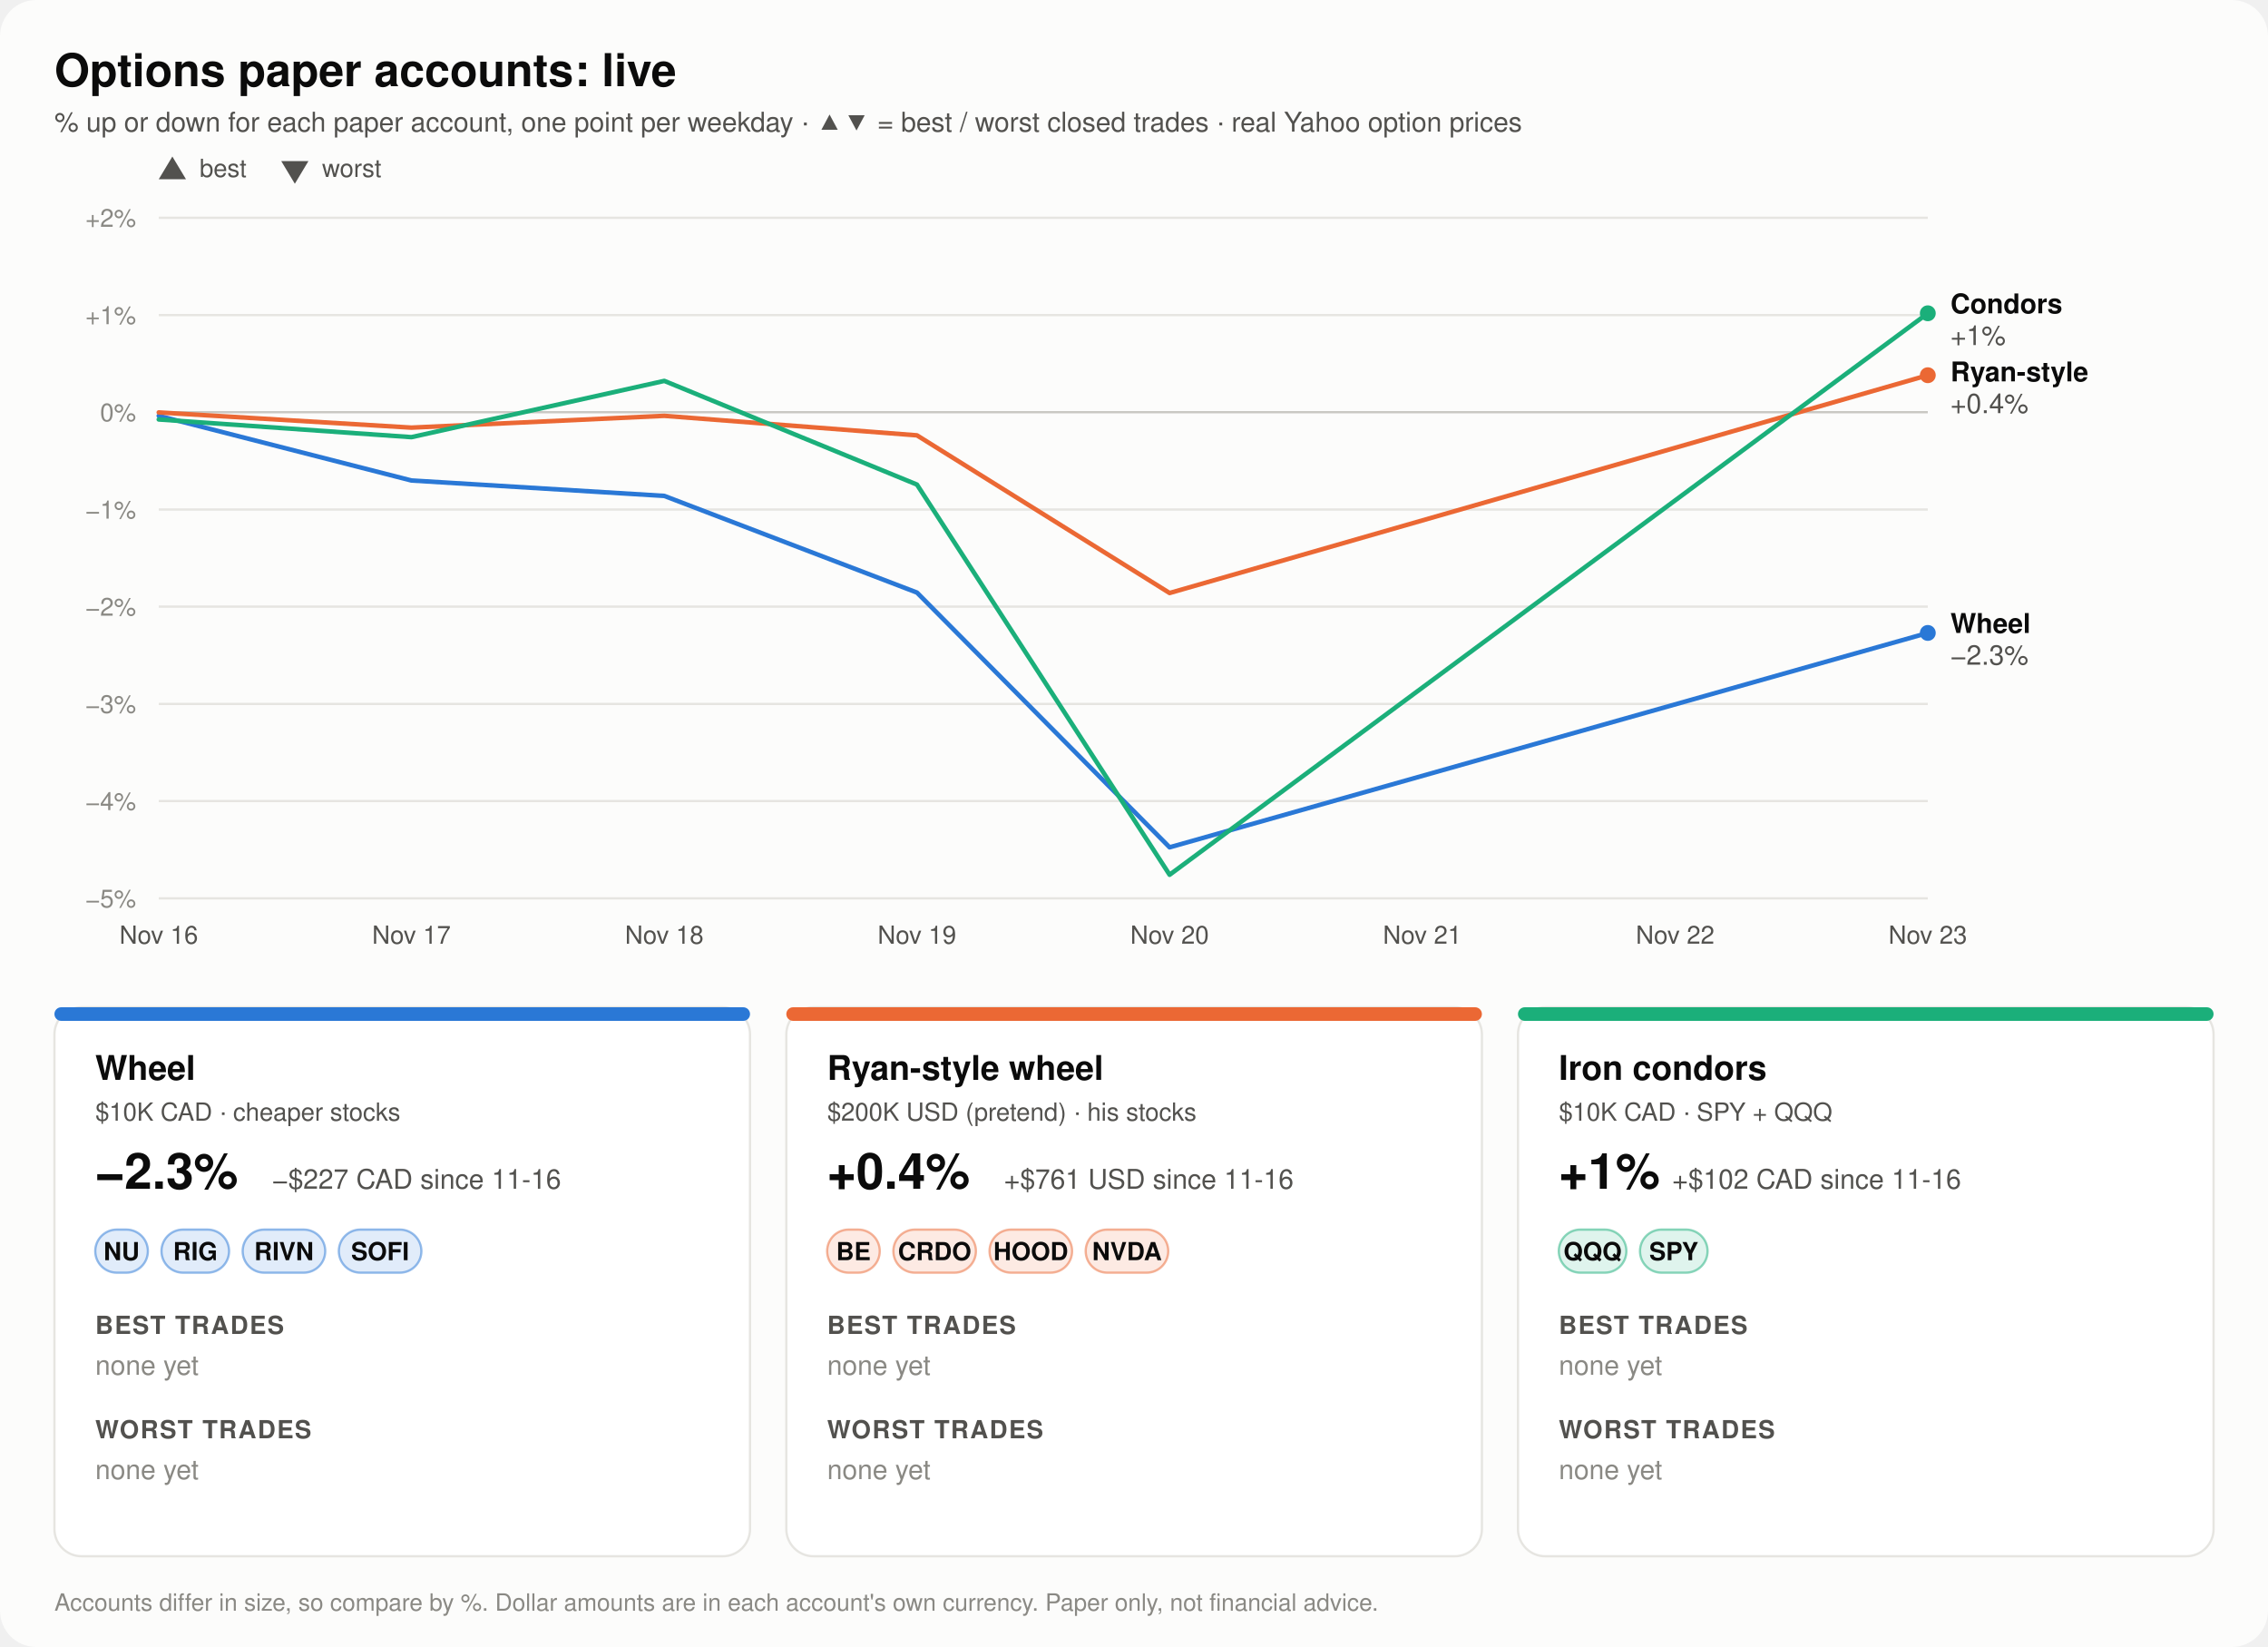
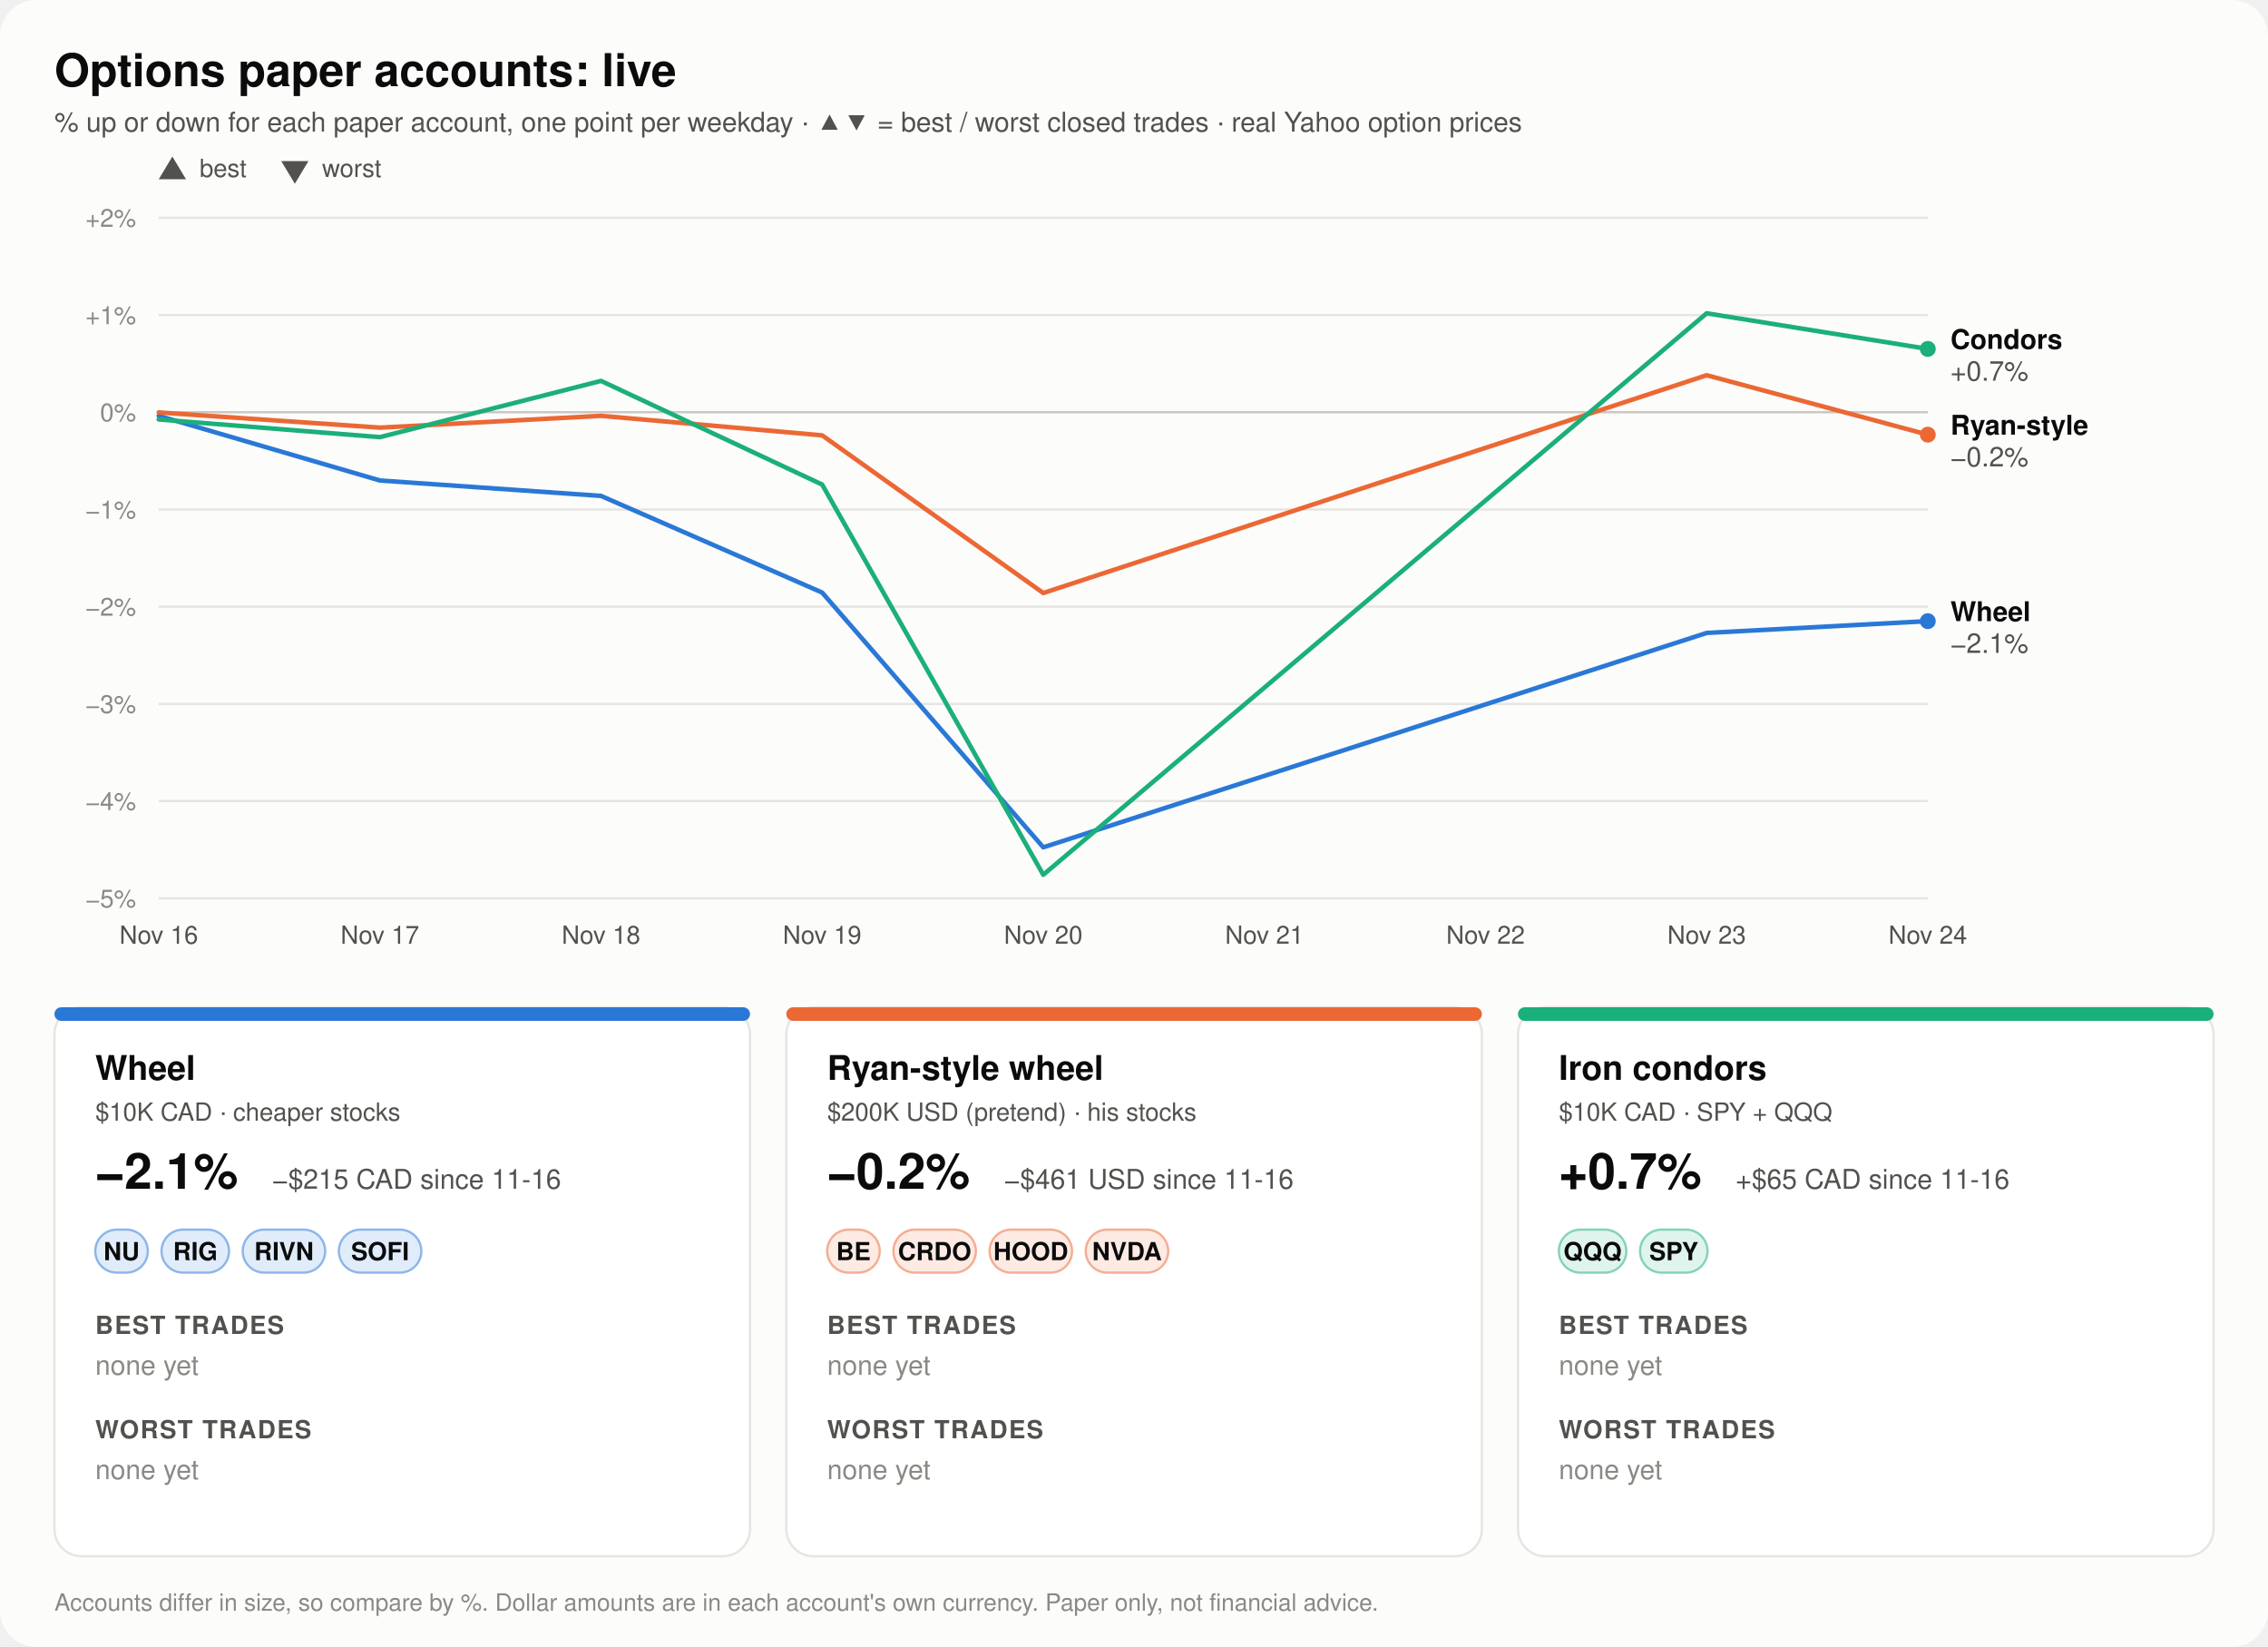
<svg xmlns="http://www.w3.org/2000/svg" width="1000" height="726" viewBox="0 0 1000 726" font-family="-apple-system, Segoe UI, Helvetica, Arial, sans-serif">
  <rect width="1000" height="726" rx="16" fill="#fcfcfb" />
  <text x="24" y="38" font-size="20" font-weight="700" fill="#0b0b0b">Options paper accounts: live</text>
  <text x="24" y="58" font-size="12" fill="#52514e">% up or down for each paper account, one point per weekday · ▲▼ = best / worst closed trades · real Yahoo option prices</text>
  <line x1="70" x2="850" y1="396.0" y2="396.0" stroke="#e6e5e1" stroke-width="1" />
  <text x="60" y="400.0" text-anchor="end" font-size="11" fill="#8a8984">−5%</text>
  <line x1="70" x2="850" y1="353.1" y2="353.1" stroke="#e6e5e1" stroke-width="1" />
  <text x="60" y="357.1" text-anchor="end" font-size="11" fill="#8a8984">−4%</text>
  <line x1="70" x2="850" y1="310.3" y2="310.3" stroke="#e6e5e1" stroke-width="1" />
  <text x="60" y="314.3" text-anchor="end" font-size="11" fill="#8a8984">−3%</text>
  <line x1="70" x2="850" y1="267.4" y2="267.4" stroke="#e6e5e1" stroke-width="1" />
  <text x="60" y="271.4" text-anchor="end" font-size="11" fill="#8a8984">−2%</text>
  <line x1="70" x2="850" y1="224.6" y2="224.6" stroke="#e6e5e1" stroke-width="1" />
  <text x="60" y="228.6" text-anchor="end" font-size="11" fill="#8a8984">−1%</text>
  <line x1="70" x2="850" y1="181.7" y2="181.7" stroke="#c9c8c3" stroke-width="1" />
  <text x="60" y="185.7" text-anchor="end" font-size="11" fill="#8a8984">0%</text>
  <line x1="70" x2="850" y1="138.9" y2="138.9" stroke="#e6e5e1" stroke-width="1" />
  <text x="60" y="142.9" text-anchor="end" font-size="11" fill="#8a8984">+1%</text>
  <line x1="70" x2="850" y1="96.0" y2="96.0" stroke="#e6e5e1" stroke-width="1" />
  <text x="60" y="100.0" text-anchor="end" font-size="11" fill="#8a8984">+2%</text>
  <text x="70.0" y="416" text-anchor="middle" font-size="11" fill="#52514e">Nov 16</text>
-   <text x="181.4" y="416" text-anchor="middle" font-size="11" fill="#52514e">Nov 17</text>
-   <text x="292.9" y="416" text-anchor="middle" font-size="11" fill="#52514e">Nov 18</text>
-   <text x="404.3" y="416" text-anchor="middle" font-size="11" fill="#52514e">Nov 19</text>
-   <text x="515.7" y="416" text-anchor="middle" font-size="11" fill="#52514e">Nov 20</text>
-   <text x="627.1" y="416" text-anchor="middle" font-size="11" fill="#52514e">Nov 21</text>
-   <text x="738.6" y="416" text-anchor="middle" font-size="11" fill="#52514e">Nov 22</text>
-   <text x="850.0" y="416" text-anchor="middle" font-size="11" fill="#52514e">Nov 23</text>
-   <path d="M70.0,183.3 L181.4,211.8 L292.9,218.6 L404.3,261.2 L515.7,373.5 L850.0,279.0" fill="none" stroke="#2a78d6" stroke-width="2" stroke-linejoin="round" stroke-linecap="round" />
-   <path d="M70.0,181.8 L181.4,188.5 L292.9,183.3 L404.3,191.9 L515.7,261.4 L850.0,165.4" fill="none" stroke="#eb6834" stroke-width="2" stroke-linejoin="round" stroke-linecap="round" />
-   <path d="M70.0,184.9 L181.4,192.7 L292.9,167.9 L404.3,213.6 L515.7,385.6 L850.0,138.1" fill="none" stroke="#1baf7a" stroke-width="2" stroke-linejoin="round" stroke-linecap="round" />
-   <circle cx="850.0" cy="138.1" r="3.5" fill="#1baf7a" />
-   <text x="860" y="138.1" font-size="12" font-weight="700" fill="#0b0b0b">Condors</text>
-   <text x="860" y="152.1" font-size="12" fill="#52514e">+1%</text>
-   <circle cx="850.0" cy="165.4" r="3.5" fill="#eb6834" />
-   <text x="860" y="168.1" font-size="12" font-weight="700" fill="#0b0b0b">Ryan-style</text>
-   <text x="860" y="182.1" font-size="12" fill="#52514e">+0.4%</text>
-   <circle cx="850.0" cy="279.0" r="3.5" fill="#2a78d6" />
-   <text x="860" y="279.0" font-size="12" font-weight="700" fill="#0b0b0b">Wheel</text>
-   <text x="860" y="293.0" font-size="12" fill="#52514e">−2.3%</text>
+   <text x="167.5" y="416" text-anchor="middle" font-size="11" fill="#52514e">Nov 17</text>
+   <text x="265.0" y="416" text-anchor="middle" font-size="11" fill="#52514e">Nov 18</text>
+   <text x="362.5" y="416" text-anchor="middle" font-size="11" fill="#52514e">Nov 19</text>
+   <text x="460.0" y="416" text-anchor="middle" font-size="11" fill="#52514e">Nov 20</text>
+   <text x="557.5" y="416" text-anchor="middle" font-size="11" fill="#52514e">Nov 21</text>
+   <text x="655.0" y="416" text-anchor="middle" font-size="11" fill="#52514e">Nov 22</text>
+   <text x="752.5" y="416" text-anchor="middle" font-size="11" fill="#52514e">Nov 23</text>
+   <text x="850.0" y="416" text-anchor="middle" font-size="11" fill="#52514e">Nov 24</text>
+   <path d="M70.0,183.3 L167.5,211.8 L265.0,218.6 L362.5,261.2 L460.0,373.5 L752.5,279.0 L850.0,273.8" fill="none" stroke="#2a78d6" stroke-width="2" stroke-linejoin="round" stroke-linecap="round" />
+   <path d="M70.0,181.8 L167.5,188.5 L265.0,183.3 L362.5,191.9 L460.0,261.4 L752.5,165.4 L850.0,191.6" fill="none" stroke="#eb6834" stroke-width="2" stroke-linejoin="round" stroke-linecap="round" />
+   <path d="M70.0,184.9 L167.5,192.7 L265.0,167.9 L362.5,213.6 L460.0,385.6 L752.5,138.1 L850.0,153.8" fill="none" stroke="#1baf7a" stroke-width="2" stroke-linejoin="round" stroke-linecap="round" />
+   <circle cx="850.0" cy="153.8" r="3.5" fill="#1baf7a" />
+   <text x="860" y="153.8" font-size="12" font-weight="700" fill="#0b0b0b">Condors</text>
+   <text x="860" y="167.8" font-size="12" fill="#52514e">+0.7%</text>
+   <circle cx="850.0" cy="191.6" r="3.5" fill="#eb6834" />
+   <text x="860" y="191.6" font-size="12" font-weight="700" fill="#0b0b0b">Ryan-style</text>
+   <text x="860" y="205.6" font-size="12" fill="#52514e">−0.2%</text>
+   <circle cx="850.0" cy="273.8" r="3.5" fill="#2a78d6" />
+   <text x="860" y="273.8" font-size="12" font-weight="700" fill="#0b0b0b">Wheel</text>
+   <text x="860" y="287.8" font-size="12" fill="#52514e">−2.1%</text>
  <polygon points="76,69 70,79 82,79" fill="#52514e" />
  <text x="88" y="78" font-size="11" fill="#52514e">best</text>
  <polygon points="130,81 124,71 136,71" fill="#52514e" />
  <text x="142" y="78" font-size="11" fill="#52514e">worst</text>
  <rect x="24.0" y="444" width="306.7" height="242" rx="12" fill="#ffffff" stroke="#e6e5e1" />
  <rect x="24.0" y="444" width="306.7" height="6" rx="3" fill="#2a78d6" />
  <text x="42.0" y="476" font-size="15" font-weight="700" fill="#0b0b0b">Wheel</text>
  <text x="42.0" y="494" font-size="11" fill="#52514e">$10K CAD · cheaper stocks</text>
-   <text x="42.0" y="524" font-size="22" font-weight="700" fill="#0b0b0b">−2.3%</text>
-   <text x="120.0" y="524" font-size="12" fill="#52514e">−$227 CAD since 11-16</text>
+   <text x="42.0" y="524" font-size="22" font-weight="700" fill="#0b0b0b">−2.1%</text>
+   <text x="120.0" y="524" font-size="12" fill="#52514e">−$215 CAD since 11-16</text>
  <rect x="42.0" y="542" width="23.2" height="19" rx="9.5" fill="#2a78d6" fill-opacity="0.14" stroke="#2a78d6" stroke-opacity="0.5" />
  <text x="53.6" y="555.5" text-anchor="middle" font-size="11" font-weight="600" fill="#0b0b0b">NU</text>
  <rect x="71.2" y="542" width="29.8" height="19" rx="9.5" fill="#2a78d6" fill-opacity="0.14" stroke="#2a78d6" stroke-opacity="0.5" />
  <text x="86.1" y="555.5" text-anchor="middle" font-size="11" font-weight="600" fill="#0b0b0b">RIG</text>
  <rect x="107.0" y="542" width="36.4" height="19" rx="9.5" fill="#2a78d6" fill-opacity="0.14" stroke="#2a78d6" stroke-opacity="0.5" />
  <text x="125.2" y="555.5" text-anchor="middle" font-size="11" font-weight="600" fill="#0b0b0b">RIVN</text>
  <rect x="149.4" y="542" width="36.4" height="19" rx="9.5" fill="#2a78d6" fill-opacity="0.14" stroke="#2a78d6" stroke-opacity="0.5" />
  <text x="167.6" y="555.5" text-anchor="middle" font-size="11" font-weight="600" fill="#0b0b0b">SOFI</text>
  <text x="42.0" y="588" font-size="11" font-weight="700" fill="#52514e" letter-spacing="0.6">BEST TRADES</text>
  <text x="42.0" y="606" font-size="12" fill="#8a8984">none yet</text>
  <text x="42.0" y="634" font-size="11" font-weight="700" fill="#52514e" letter-spacing="0.6">WORST TRADES</text>
  <text x="42.0" y="652" font-size="12" fill="#8a8984">none yet</text>
  <rect x="346.7" y="444" width="306.7" height="242" rx="12" fill="#ffffff" stroke="#e6e5e1" />
  <rect x="346.7" y="444" width="306.7" height="6" rx="3" fill="#eb6834" />
  <text x="364.7" y="476" font-size="15" font-weight="700" fill="#0b0b0b">Ryan-style wheel</text>
  <text x="364.7" y="494" font-size="11" fill="#52514e">$200K USD (pretend) · his stocks</text>
-   <text x="364.7" y="524" font-size="22" font-weight="700" fill="#0b0b0b">+0.4%</text>
-   <text x="442.7" y="524" font-size="12" fill="#52514e">+$761 USD since 11-16</text>
+   <text x="364.7" y="524" font-size="22" font-weight="700" fill="#0b0b0b">−0.2%</text>
+   <text x="442.7" y="524" font-size="12" fill="#52514e">−$461 USD since 11-16</text>
  <rect x="364.7" y="542" width="23.2" height="19" rx="9.5" fill="#eb6834" fill-opacity="0.14" stroke="#eb6834" stroke-opacity="0.5" />
  <text x="376.3" y="555.5" text-anchor="middle" font-size="11" font-weight="600" fill="#0b0b0b">BE</text>
  <rect x="393.9" y="542" width="36.4" height="19" rx="9.5" fill="#eb6834" fill-opacity="0.14" stroke="#eb6834" stroke-opacity="0.5" />
  <text x="412.1" y="555.5" text-anchor="middle" font-size="11" font-weight="600" fill="#0b0b0b">CRDO</text>
  <rect x="436.3" y="542" width="36.4" height="19" rx="9.5" fill="#eb6834" fill-opacity="0.14" stroke="#eb6834" stroke-opacity="0.5" />
  <text x="454.5" y="555.5" text-anchor="middle" font-size="11" font-weight="600" fill="#0b0b0b">HOOD</text>
  <rect x="478.7" y="542" width="36.4" height="19" rx="9.5" fill="#eb6834" fill-opacity="0.14" stroke="#eb6834" stroke-opacity="0.5" />
  <text x="496.9" y="555.5" text-anchor="middle" font-size="11" font-weight="600" fill="#0b0b0b">NVDA</text>
  <text x="364.7" y="588" font-size="11" font-weight="700" fill="#52514e" letter-spacing="0.6">BEST TRADES</text>
  <text x="364.7" y="606" font-size="12" fill="#8a8984">none yet</text>
  <text x="364.7" y="634" font-size="11" font-weight="700" fill="#52514e" letter-spacing="0.6">WORST TRADES</text>
  <text x="364.7" y="652" font-size="12" fill="#8a8984">none yet</text>
  <rect x="669.3" y="444" width="306.7" height="242" rx="12" fill="#ffffff" stroke="#e6e5e1" />
  <rect x="669.3" y="444" width="306.7" height="6" rx="3" fill="#1baf7a" />
  <text x="687.3" y="476" font-size="15" font-weight="700" fill="#0b0b0b">Iron condors</text>
  <text x="687.3" y="494" font-size="11" fill="#52514e">$10K CAD · SPY + QQQ</text>
-   <text x="687.3" y="524" font-size="22" font-weight="700" fill="#0b0b0b">+1%</text>
-   <text x="737.3" y="524" font-size="12" fill="#52514e">+$102 CAD since 11-16</text>
+   <text x="687.3" y="524" font-size="22" font-weight="700" fill="#0b0b0b">+0.7%</text>
+   <text x="765.3" y="524" font-size="12" fill="#52514e">+$65 CAD since 11-16</text>
  <rect x="687.3" y="542" width="29.8" height="19" rx="9.5" fill="#1baf7a" fill-opacity="0.14" stroke="#1baf7a" stroke-opacity="0.5" />
  <text x="702.2" y="555.5" text-anchor="middle" font-size="11" font-weight="600" fill="#0b0b0b">QQQ</text>
  <rect x="723.1" y="542" width="29.8" height="19" rx="9.5" fill="#1baf7a" fill-opacity="0.14" stroke="#1baf7a" stroke-opacity="0.5" />
  <text x="738.0" y="555.5" text-anchor="middle" font-size="11" font-weight="600" fill="#0b0b0b">SPY</text>
  <text x="687.3" y="588" font-size="11" font-weight="700" fill="#52514e" letter-spacing="0.6">BEST TRADES</text>
  <text x="687.3" y="606" font-size="12" fill="#8a8984">none yet</text>
  <text x="687.3" y="634" font-size="11" font-weight="700" fill="#52514e" letter-spacing="0.6">WORST TRADES</text>
  <text x="687.3" y="652" font-size="12" fill="#8a8984">none yet</text>
  <text x="24" y="710" font-size="10.5" fill="#8a8984">Accounts differ in size, so compare by %. Dollar amounts are in each account's own currency. Paper only, not financial advice.</text>
</svg>
